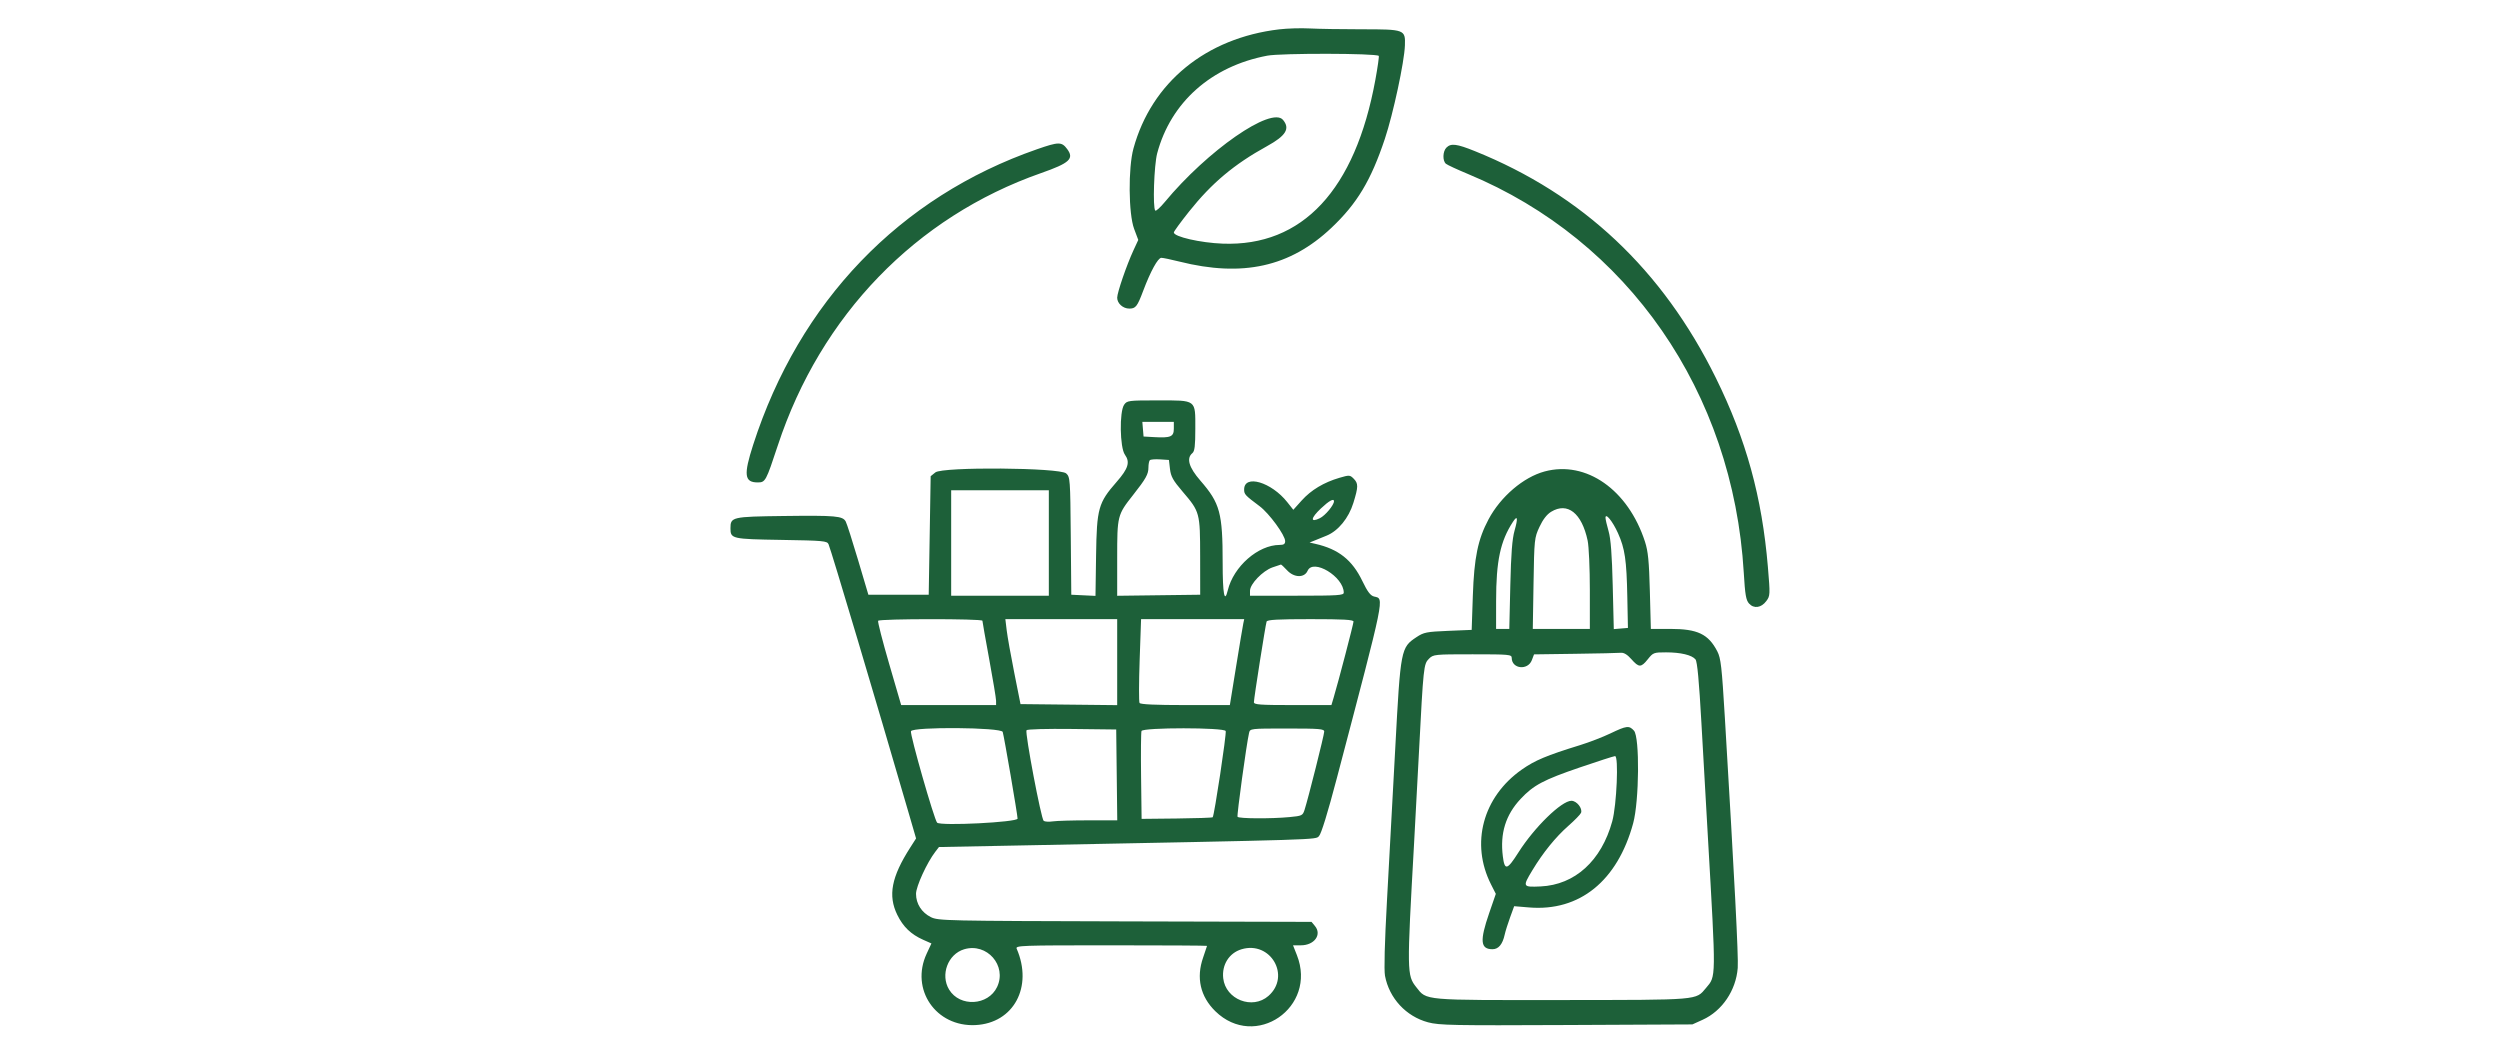
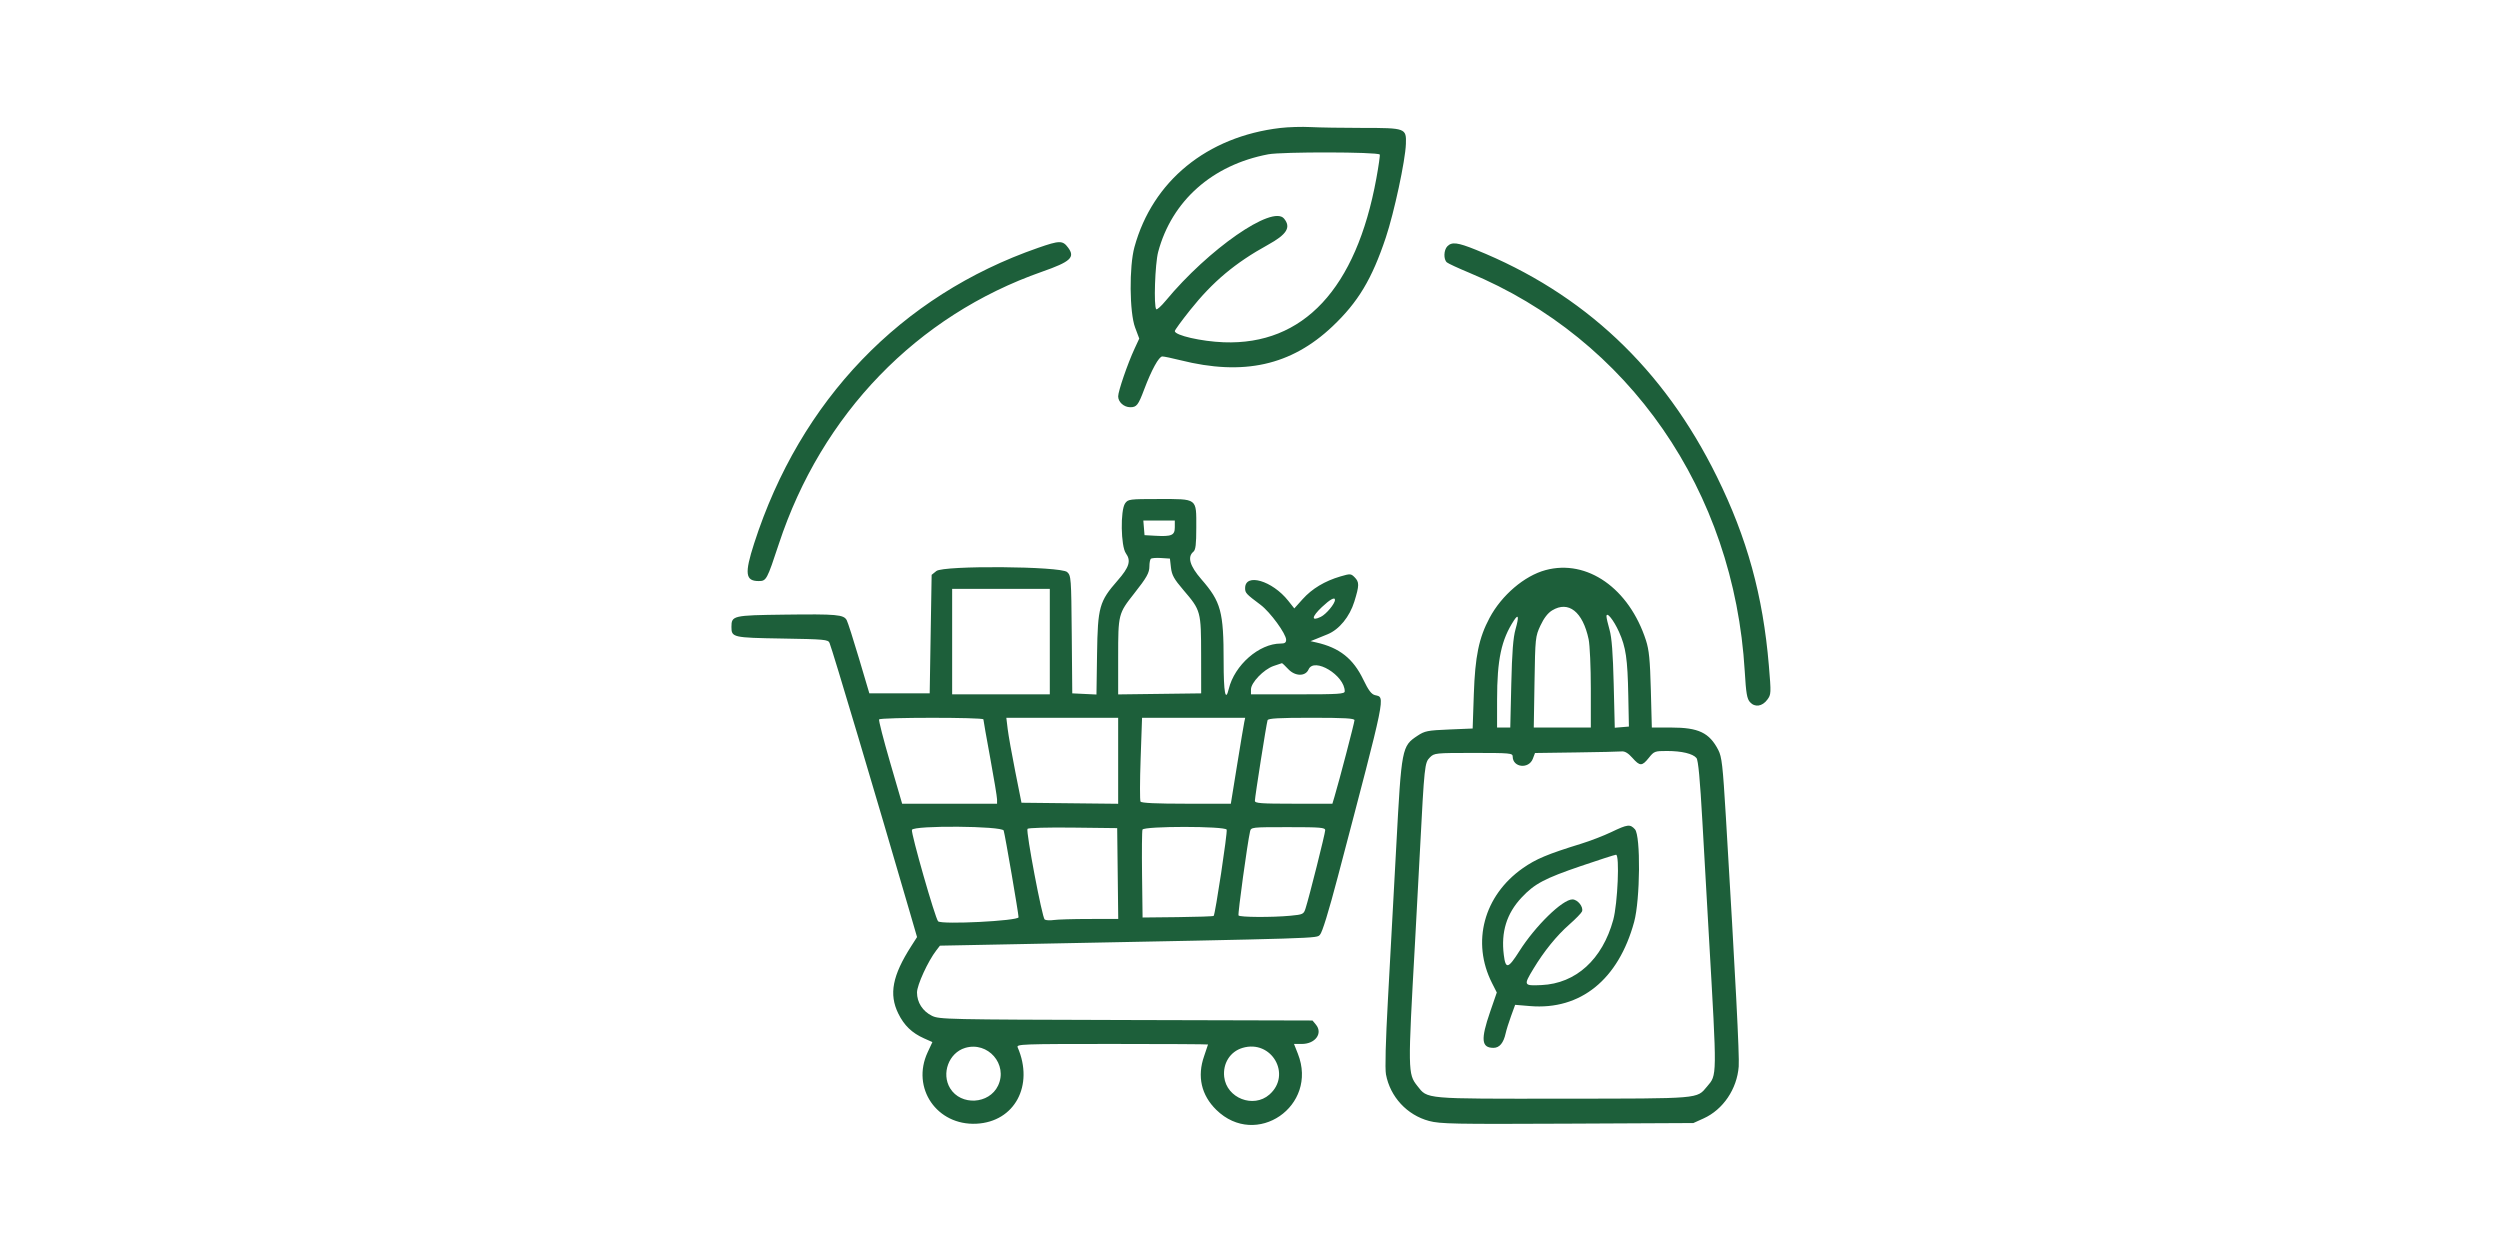
- <svg xmlns="http://www.w3.org/2000/svg" width="1280" height="540" viewBox="0 0 1280 540" version="1.1">
-   <path d="M 655 15.022 C 617.461 19.448, 589.617 42.188, 580.335 76 C 577.598 85.973, 577.787 109.492, 580.668 117.174 L 582.795 122.848 580.369 128.085 C 576.854 135.673, 572 149.789, 572 152.425 C 572 155.344, 574.957 158, 578.206 158 C 581.457 158, 582.287 156.942, 585.289 148.965 C 589.082 138.888, 592.862 132, 594.600 132 C 595.462 132, 599.617 132.866, 603.833 133.925 C 636.198 142.051, 660.575 136.636, 681.716 116.623 C 694.852 104.189, 701.930 92.400, 709.035 71.121 C 713.310 58.317, 719.026 31.699, 719.315 23.245 C 719.593 15.129, 719.249 15.001, 697.059 14.994 C 686.851 14.991, 674.900 14.797, 670.500 14.563 C 666.100 14.329, 659.125 14.536, 655 15.022 M 648.834 28.504 C 620.229 33.914, 599.446 52.351, 592.478 78.500 C 590.866 84.550, 590.138 106.478, 591.505 107.832 C 591.876 108.199, 594.042 106.250, 596.319 103.500 C 618.209 77.060, 651.004 54.276, 656.916 61.399 C 660.628 65.872, 658.410 69.491, 648.663 74.862 C 631.881 84.109, 620.435 93.707, 608.852 108.247 C 604.533 113.668, 601 118.512, 601 119.011 C 601 121.196, 614.607 124.317, 626 124.745 C 666.848 126.283, 693.867 97.295, 704.190 40.855 C 705.380 34.346, 706.162 28.836, 705.927 28.611 C 704.517 27.256, 655.913 27.165, 648.834 28.504 M 531 76.396 C 460.686 100.850, 409.261 154.382, 385.620 227.732 C 380.646 243.163, 381.110 247, 387.949 247 C 391.881 247, 392.173 246.461, 398.270 227.981 C 420.215 161.470, 468.936 111.076, 533 88.626 C 547.664 83.487, 550.076 81.265, 546.379 76.296 C 543.583 72.537, 542.066 72.547, 531 76.396 M 740.571 75.571 C 738.658 77.485, 738.511 82.349, 740.321 83.851 C 741.048 84.454, 746.110 86.803, 751.571 89.070 C 833.605 123.125, 887.359 200.818, 892.810 293.210 C 893.476 304.507, 893.951 307.288, 895.507 309.008 C 898.009 311.772, 901.754 311.237, 904.350 307.745 C 906.336 305.073, 906.360 304.551, 905.158 290.245 C 902.147 254.437, 894.022 224.928, 878.519 193.500 C 851.180 138.079, 810.324 99.631, 755.124 77.377 C 745.804 73.619, 742.886 73.257, 740.571 75.571 M 575.557 207.223 C 573.075 210.766, 573.356 229.185, 575.947 232.790 C 578.695 236.615, 577.702 239.887, 571.720 246.721 C 562.337 257.441, 561.548 260.258, 561.193 284.296 L 560.887 305.093 554.693 304.796 L 548.500 304.500 548.236 274.392 C 547.980 245.299, 547.901 244.220, 545.882 242.392 C 542.576 239.398, 482.543 238.930, 478.910 241.871 L 476.500 243.821 476 274.160 L 475.500 304.500 460.053 304.500 L 444.606 304.500 439.342 286.757 C 436.446 276.998, 433.605 268.130, 433.027 267.050 C 431.483 264.165, 427.992 263.852, 401.168 264.192 C 374.711 264.527, 374 264.692, 374 270.500 C 374 275.862, 374.672 276.015, 399.971 276.427 C 421.627 276.780, 423.496 276.952, 424.216 278.655 C 425.693 282.149, 448.189 357.609, 465.426 416.890 L 469.028 429.281 466.075 433.890 C 456.402 448.987, 454.564 458.501, 459.408 468.402 C 462.408 474.533, 466.420 478.392, 472.694 481.180 L 476.888 483.044 474.454 488.272 C 465.944 506.549, 479.162 525.867, 499.474 524.841 C 518.989 523.856, 528.999 505.284, 520.544 485.750 C 519.828 484.097, 522.503 484, 568.893 484 C 595.902 484, 618 484.128, 618 484.285 C 618 484.441, 617.100 487.130, 616 490.260 C 612.367 500.596, 614.550 510.206, 622.240 517.735 C 642.651 537.717, 674.562 515.795, 664.015 489.037 L 662.029 484 666.060 484 C 672.940 484, 676.916 478.532, 673.250 474.111 L 671.500 472 576 471.750 C 484.110 471.509, 480.354 471.427, 476.632 469.580 C 471.873 467.218, 469.009 462.739, 469.004 457.653 C 469 453.872, 474.610 441.637, 478.890 436.090 L 480.749 433.681 521.125 432.897 C 678.291 429.844, 673.375 429.997, 675.310 428.100 C 676.473 426.959, 679.745 416.346, 684.463 398.412 C 709.577 302.946, 708.800 306.741, 703.505 305.412 C 701.661 304.949, 700.154 302.952, 697.526 297.487 C 692.337 286.698, 685.330 281.148, 673.500 278.456 L 670.500 277.773 673 276.774 C 674.375 276.224, 677.197 275.077, 679.272 274.225 C 685.189 271.796, 690.534 265.247, 692.929 257.494 C 695.495 249.188, 695.510 247.510, 693.042 245.042 C 691.176 243.176, 690.833 243.157, 685.792 244.637 C 677.798 246.983, 671.279 250.896, 666.492 256.220 L 662.180 261.016 659.087 257.110 C 650.912 246.788, 637 242.708, 637 250.632 C 637 253.097, 637.468 253.602, 644.931 259.185 C 649.826 262.848, 658 274.030, 658 277.064 C 658 278.521, 657.302 279, 655.178 279 C 644.179 279, 631.562 290.047, 628.624 302.250 C 626.950 309.203, 626 304.111, 626 288.184 C 626 262.585, 624.665 257.657, 614.589 246.074 C 608.680 239.281, 607.329 234.631, 610.500 232 C 611.670 231.029, 612 228.288, 612 219.533 C 612 204.409, 612.783 205, 592.728 205 C 577.726 205, 577.052 205.087, 575.557 207.223 M 585.190 219.750 L 585.500 223.500 590.947 223.809 C 599.392 224.288, 601 223.596, 601 219.481 L 601 216 592.940 216 L 584.879 216 585.190 219.750 M 588.713 235.621 C 588.321 236.013, 587.998 237.721, 587.995 239.417 C 587.989 242.799, 586.669 245.157, 580.169 253.402 C 572.090 263.649, 572 264.003, 572 285.731 L 572 305.040 593.250 304.770 L 614.500 304.500 614.476 285 C 614.449 262.407, 614.359 262.077, 605.434 251.633 C 600.587 245.960, 599.473 243.960, 599.033 240.133 L 598.500 235.500 593.963 235.204 C 591.467 235.041, 589.105 235.229, 588.713 235.621 M 790.842 241.389 C 779.976 244.316, 768.347 254.243, 762.138 265.893 C 756.684 276.125, 754.753 285.511, 754.093 305 L 753.500 322.500 741.420 323 C 730.429 323.455, 728.974 323.742, 725.291 326.184 C 717.229 331.528, 717.095 332.226, 714.386 382.792 C 713.068 407.381, 711.151 442.686, 710.124 461.248 C 708.940 482.654, 708.571 496.675, 709.115 499.588 C 711.262 511.080, 719.897 520.412, 731.173 523.429 C 736.868 524.952, 743.939 525.090, 802 524.811 L 866.500 524.500 871.727 522.137 C 881.711 517.623, 888.847 507.082, 889.720 495.561 C 890.136 490.068, 888.087 450.252, 883.131 367.500 C 881.561 341.295, 881.072 336.994, 879.264 333.500 C 874.679 324.637, 869.149 322, 855.151 322 L 845.237 322 844.727 302.750 C 844.319 287.328, 843.825 282.286, 842.244 277.393 C 833.630 250.739, 812.106 235.662, 790.842 241.389 M 487 278 L 487 305 512 305 L 537 305 537 278 L 537 251 512 251 L 487 251 487 278 M 676.302 260.329 C 671.013 265.326, 670.741 267.764, 675.744 265.333 C 678.522 263.982, 683 258.613, 683 256.632 C 683 254.991, 680.478 256.383, 676.302 260.329 M 794.183 262.030 C 791.990 263.367, 789.963 265.993, 788.205 269.776 C 785.609 275.361, 785.536 276.063, 785.167 298.750 L 784.789 322 799.395 322 L 814 322 814 302.049 C 814 291.076, 813.495 279.714, 812.877 276.799 C 809.885 262.684, 802.578 256.911, 794.183 262.030 M 822.012 265.095 C 822.018 265.868, 822.732 268.975, 823.598 272 C 824.721 275.919, 825.329 283.911, 825.717 299.803 L 826.260 322.105 829.880 321.803 L 833.500 321.500 833.182 305.500 C 832.807 286.671, 831.958 280.884, 828.406 272.969 C 825.694 266.928, 821.989 262.364, 822.012 265.095 M 774.634 267.163 C 768.159 277.081, 766.018 287.154, 766.008 307.750 L 766 322 769.381 322 L 772.761 322 773.281 299.750 C 773.664 283.348, 774.237 275.960, 775.460 271.643 C 777.284 265.200, 776.983 263.565, 774.634 267.163 M 651.500 290.503 C 646.473 292.281, 640 299.012, 640 302.461 L 640 305 664 305 C 685.008 305, 688 304.807, 688 303.450 C 688 295.278, 672.321 285.791, 669.487 292.250 C 667.868 295.940, 662.593 295.847, 659.062 292.066 C 657.486 290.380, 656.041 289.020, 655.849 289.044 C 655.657 289.068, 653.700 289.725, 651.500 290.503 M 449.596 317.844 C 449.309 318.308, 451.847 328.208, 455.236 339.844 L 461.398 361 485.699 361 L 510 361 509.987 358.750 C 509.979 357.512, 508.404 347.980, 506.487 337.568 C 504.569 327.155, 503 318.267, 503 317.818 C 503 316.732, 450.268 316.758, 449.596 317.844 M 515.431 322.750 C 515.811 325.913, 517.556 335.700, 519.310 344.500 L 522.500 360.500 547.250 360.767 L 572 361.035 572 339.017 L 572 317 543.371 317 L 514.742 317 515.431 322.750 M 583.503 337.912 C 583.102 349.414, 583.076 359.314, 583.446 359.912 C 583.898 360.644, 591.564 361, 606.903 361 L 629.687 361 632.883 341.250 C 634.641 330.387, 636.295 320.488, 636.559 319.250 L 637.038 317 610.635 317 L 584.233 317 583.503 337.912 M 648.495 318.250 C 647.936 319.832, 642 357.559, 642 359.533 C 642 360.773, 645.071 361, 661.842 361 L 681.683 361 682.804 357.250 C 685.242 349.091, 692.996 319.426, 692.998 318.250 C 693 317.288, 687.928 317, 670.969 317 C 654.246 317, 648.831 317.301, 648.495 318.250 M 806.462 334.748 L 785.424 335.039 784.316 337.974 C 782.265 343.407, 774 342.503, 774 336.845 C 774 335.113, 772.772 335, 753.955 335 C 734.369 335, 733.856 335.053, 731.608 337.301 C 728.921 339.988, 728.798 341.146, 726.487 385.500 C 725.656 401.450, 724.547 422.150, 724.022 431.500 C 720.286 498.051, 720.306 499.305, 725.151 505.465 C 730.532 512.306, 728.043 512.087, 799.677 512.022 C 870.700 511.957, 868.154 512.170, 873.485 505.835 C 878.688 499.652, 878.658 502.052, 874.437 428.500 C 873.584 413.650, 872.099 387.476, 871.137 370.336 C 869.907 348.439, 869 338.705, 868.085 337.603 C 866.232 335.370, 860.537 334.012, 853 334.006 C 846.767 334, 846.385 334.144, 843.707 337.500 C 840.220 341.870, 839.138 341.870, 835.269 337.500 C 833.162 335.120, 831.423 334.073, 829.835 334.229 C 828.551 334.355, 818.033 334.589, 806.462 334.748 M 824.500 375.525 C 820.650 377.370, 813.675 380.060, 809 381.504 C 791.798 386.816, 785.899 389.291, 779.164 394.021 C 759.183 408.053, 752.802 431.888, 763.417 452.837 L 765.859 457.655 762.438 467.578 C 757.555 481.744, 757.956 486, 764.177 486 C 767.236 486, 769.336 483.473, 770.410 478.500 C 770.766 476.850, 772.001 472.907, 773.155 469.737 L 775.253 463.974 782.877 464.610 C 808.722 466.765, 828.155 451.050, 836.186 421.500 C 839.291 410.074, 839.573 377.401, 836.595 374.107 C 834.118 371.367, 832.876 371.513, 824.500 375.525 M 466.407 374.381 C 465.809 375.939, 478.344 419.744, 479.806 421.206 C 481.580 422.980, 521 420.992, 521 419.129 C 521 417.243, 514.145 377.266, 513.390 374.750 C 512.679 372.380, 467.312 372.023, 466.407 374.381 M 525.577 373.875 C 524.720 375.262, 533.083 419.385, 534.374 420.286 C 534.993 420.719, 537.075 420.836, 539 420.547 C 540.925 420.258, 549.146 420.017, 557.268 420.011 L 572.037 420 571.768 396.750 L 571.500 373.500 548.821 373.231 C 535.906 373.078, 525.898 373.356, 525.577 373.875 M 584.448 374.274 C 584.180 374.974, 584.081 385.383, 584.230 397.405 L 584.500 419.263 602.477 419.071 C 612.365 418.965, 620.655 418.679, 620.899 418.435 C 621.718 417.615, 628.057 375.590, 627.557 374.287 C 626.843 372.427, 585.162 372.414, 584.448 374.274 M 639.519 375.250 C 638.196 380.979, 633.185 417.490, 633.623 418.200 C 634.213 419.153, 650.734 419.247, 660.219 418.351 C 666.641 417.745, 666.983 417.579, 667.944 414.608 C 669.771 408.958, 678 376.210, 678 374.590 C 678 373.193, 675.700 373, 659.019 373 C 640.156 373, 640.035 373.014, 639.519 375.250 M 809 392.884 C 790.243 399.289, 785.149 401.995, 778.535 409.066 C 770.883 417.247, 767.976 426.647, 769.450 438.447 C 770.376 445.861, 771.674 445.542, 777.408 436.490 C 785.596 423.565, 799.503 410, 804.567 410 C 807.253 410, 810.362 413.893, 809.490 416.165 C 809.185 416.961, 806.268 419.960, 803.008 422.830 C 796.469 428.585, 790.031 436.531, 784.574 445.581 C 779.457 454.068, 779.563 454.278, 788.772 453.856 C 806.355 453.051, 819.923 440.720, 825.474 420.500 C 827.757 412.186, 828.827 386.951, 826.890 387.125 C 826.125 387.193, 818.075 389.785, 809 392.884 M 493.643 486.028 C 485.301 488.528, 481.354 499.149, 485.960 506.701 C 491.462 515.725, 505.961 514.924, 510.507 505.345 C 515.686 494.430, 505.300 482.535, 493.643 486.028 M 635.643 486.028 C 629.320 487.923, 625.511 493.971, 626.290 500.878 C 627.515 511.748, 641.249 517.110, 649.441 509.918 C 661.039 499.734, 650.544 481.563, 635.643 486.028" stroke="none" fill="#1D6039" fill-rule="evenodd" />
+ <svg xmlns="http://www.w3.org/2000/svg" width="1000" height="500" viewBox="-0.5 -50.5 1280.0 640.0">
+   <path d="M 655 15.022 C 617.461 19.448, 589.617 42.188, 580.335 76 C 577.598 85.973, 577.787 109.492, 580.668 117.174 L 582.795 122.848 580.369 128.085 C 576.854 135.673, 572 149.789, 572 152.425 C 572 155.344, 574.957 158, 578.206 158 C 581.457 158, 582.287 156.942, 585.289 148.965 C 589.082 138.888, 592.862 132, 594.600 132 C 595.462 132, 599.617 132.866, 603.833 133.925 C 636.198 142.051, 660.575 136.636, 681.716 116.623 C 694.852 104.189, 701.930 92.400, 709.035 71.121 C 713.310 58.317, 719.026 31.699, 719.315 23.245 C 719.593 15.129, 719.249 15.001, 697.059 14.994 C 686.851 14.991, 674.900 14.797, 670.500 14.563 C 666.100 14.329, 659.125 14.536, 655 15.022 M 648.834 28.504 C 620.229 33.914, 599.446 52.351, 592.478 78.500 C 590.866 84.550, 590.138 106.478, 591.505 107.832 C 591.876 108.199, 594.042 106.250, 596.319 103.500 C 618.209 77.060, 651.004 54.276, 656.916 61.399 C 660.628 65.872, 658.410 69.491, 648.663 74.862 C 631.881 84.109, 620.435 93.707, 608.852 108.247 C 604.533 113.668, 601 118.512, 601 119.011 C 601 121.196, 614.607 124.317, 626 124.745 C 666.848 126.283, 693.867 97.295, 704.190 40.855 C 705.380 34.346, 706.162 28.836, 705.927 28.611 C 704.517 27.256, 655.913 27.165, 648.834 28.504 M 531 76.396 C 460.686 100.850, 409.261 154.382, 385.620 227.732 C 380.646 243.163, 381.110 247, 387.949 247 C 391.881 247, 392.173 246.461, 398.270 227.981 C 420.215 161.470, 468.936 111.076, 533 88.626 C 547.664 83.487, 550.076 81.265, 546.379 76.296 C 543.583 72.537, 542.066 72.547, 531 76.396 M 740.571 75.571 C 738.658 77.485, 738.511 82.349, 740.321 83.851 C 741.048 84.454, 746.110 86.803, 751.571 89.070 C 833.605 123.125, 887.359 200.818, 892.810 293.210 C 893.476 304.507, 893.951 307.288, 895.507 309.008 C 898.009 311.772, 901.754 311.237, 904.350 307.745 C 906.336 305.073, 906.360 304.551, 905.158 290.245 C 902.147 254.437, 894.022 224.928, 878.519 193.500 C 851.180 138.079, 810.324 99.631, 755.124 77.377 C 745.804 73.619, 742.886 73.257, 740.571 75.571 M 575.557 207.223 C 573.075 210.766, 573.356 229.185, 575.947 232.790 C 578.695 236.615, 577.702 239.887, 571.720 246.721 C 562.337 257.441, 561.548 260.258, 561.193 284.296 L 560.887 305.093 554.693 304.796 L 548.500 304.500 548.236 274.392 C 547.980 245.299, 547.901 244.220, 545.882 242.392 C 542.576 239.398, 482.543 238.930, 478.910 241.871 L 476.500 243.821 476 274.160 L 475.500 304.500 460.053 304.500 L 444.606 304.500 439.342 286.757 C 436.446 276.998, 433.605 268.130, 433.027 267.050 C 431.483 264.165, 427.992 263.852, 401.168 264.192 C 374.711 264.527, 374 264.692, 374 270.500 C 374 275.862, 374.672 276.015, 399.971 276.427 C 421.627 276.780, 423.496 276.952, 424.216 278.655 C 425.693 282.149, 448.189 357.609, 465.426 416.890 L 469.028 429.281 466.075 433.890 C 456.402 448.987, 454.564 458.501, 459.408 468.402 C 462.408 474.533, 466.420 478.392, 472.694 481.180 L 476.888 483.044 474.454 488.272 C 465.944 506.549, 479.162 525.867, 499.474 524.841 C 518.989 523.856, 528.999 505.284, 520.544 485.750 C 519.828 484.097, 522.503 484, 568.893 484 C 595.902 484, 618 484.128, 618 484.285 C 618 484.441, 617.100 487.130, 616 490.260 C 612.367 500.596, 614.550 510.206, 622.240 517.735 C 642.651 537.717, 674.562 515.795, 664.015 489.037 L 662.029 484 666.060 484 C 672.940 484, 676.916 478.532, 673.250 474.111 L 671.500 472 576 471.750 C 484.110 471.509, 480.354 471.427, 476.632 469.580 C 471.873 467.218, 469.009 462.739, 469.004 457.653 C 469 453.872, 474.610 441.637, 478.890 436.090 L 480.749 433.681 521.125 432.897 C 678.291 429.844, 673.375 429.997, 675.310 428.100 C 676.473 426.959, 679.745 416.346, 684.463 398.412 C 709.577 302.946, 708.800 306.741, 703.505 305.412 C 701.661 304.949, 700.154 302.952, 697.526 297.487 C 692.337 286.698, 685.330 281.148, 673.500 278.456 L 670.500 277.773 673 276.774 C 674.375 276.224, 677.197 275.077, 679.272 274.225 C 685.189 271.796, 690.534 265.247, 692.929 257.494 C 695.495 249.188, 695.510 247.510, 693.042 245.042 C 691.176 243.176, 690.833 243.157, 685.792 244.637 C 677.798 246.983, 671.279 250.896, 666.492 256.220 L 662.180 261.016 659.087 257.110 C 650.912 246.788, 637 242.708, 637 250.632 C 637 253.097, 637.468 253.602, 644.931 259.185 C 649.826 262.848, 658 274.030, 658 277.064 C 658 278.521, 657.302 279, 655.178 279 C 644.179 279, 631.562 290.047, 628.624 302.250 C 626.950 309.203, 626 304.111, 626 288.184 C 626 262.585, 624.665 257.657, 614.589 246.074 C 608.680 239.281, 607.329 234.631, 610.500 232 C 611.670 231.029, 612 228.288, 612 219.533 C 612 204.409, 612.783 205, 592.728 205 C 577.726 205, 577.052 205.087, 575.557 207.223 M 585.190 219.750 L 585.500 223.500 590.947 223.809 C 599.392 224.288, 601 223.596, 601 219.481 L 601 216 592.940 216 L 584.879 216 585.190 219.750 M 588.713 235.621 C 588.321 236.013, 587.998 237.721, 587.995 239.417 C 587.989 242.799, 586.669 245.157, 580.169 253.402 C 572.090 263.649, 572 264.003, 572 285.731 L 572 305.040 593.250 304.770 L 614.500 304.500 614.476 285 C 614.449 262.407, 614.359 262.077, 605.434 251.633 C 600.587 245.960, 599.473 243.960, 599.033 240.133 L 598.500 235.500 593.963 235.204 C 591.467 235.041, 589.105 235.229, 588.713 235.621 M 790.842 241.389 C 779.976 244.316, 768.347 254.243, 762.138 265.893 C 756.684 276.125, 754.753 285.511, 754.093 305 L 753.500 322.500 741.420 323 C 730.429 323.455, 728.974 323.742, 725.291 326.184 C 717.229 331.528, 717.095 332.226, 714.386 382.792 C 713.068 407.381, 711.151 442.686, 710.124 461.248 C 708.940 482.654, 708.571 496.675, 709.115 499.588 C 711.262 511.080, 719.897 520.412, 731.173 523.429 C 736.868 524.952, 743.939 525.090, 802 524.811 L 866.500 524.500 871.727 522.137 C 881.711 517.623, 888.847 507.082, 889.720 495.561 C 890.136 490.068, 888.087 450.252, 883.131 367.500 C 881.561 341.295, 881.072 336.994, 879.264 333.500 C 874.679 324.637, 869.149 322, 855.151 322 L 845.237 322 844.727 302.750 C 844.319 287.328, 843.825 282.286, 842.244 277.393 C 833.630 250.739, 812.106 235.662, 790.842 241.389 M 487 278 L 487 305 512 305 L 537 305 537 278 L 537 251 512 251 L 487 251 487 278 M 676.302 260.329 C 671.013 265.326, 670.741 267.764, 675.744 265.333 C 678.522 263.982, 683 258.613, 683 256.632 C 683 254.991, 680.478 256.383, 676.302 260.329 M 794.183 262.030 C 791.990 263.367, 789.963 265.993, 788.205 269.776 C 785.609 275.361, 785.536 276.063, 785.167 298.750 L 784.789 322 799.395 322 L 814 322 814 302.049 C 814 291.076, 813.495 279.714, 812.877 276.799 C 809.885 262.684, 802.578 256.911, 794.183 262.030 M 822.012 265.095 C 822.018 265.868, 822.732 268.975, 823.598 272 C 824.721 275.919, 825.329 283.911, 825.717 299.803 L 826.260 322.105 829.880 321.803 L 833.500 321.500 833.182 305.500 C 832.807 286.671, 831.958 280.884, 828.406 272.969 C 825.694 266.928, 821.989 262.364, 822.012 265.095 M 774.634 267.163 C 768.159 277.081, 766.018 287.154, 766.008 307.750 L 766 322 769.381 322 L 772.761 322 773.281 299.750 C 773.664 283.348, 774.237 275.960, 775.460 271.643 C 777.284 265.200, 776.983 263.565, 774.634 267.163 M 651.500 290.503 C 646.473 292.281, 640 299.012, 640 302.461 L 640 305 664 305 C 685.008 305, 688 304.807, 688 303.450 C 688 295.278, 672.321 285.791, 669.487 292.250 C 667.868 295.940, 662.593 295.847, 659.062 292.066 C 657.486 290.380, 656.041 289.020, 655.849 289.044 C 655.657 289.068, 653.700 289.725, 651.500 290.503 M 449.596 317.844 C 449.309 318.308, 451.847 328.208, 455.236 339.844 L 461.398 361 485.699 361 L 510 361 509.987 358.750 C 509.979 357.512, 508.404 347.980, 506.487 337.568 C 504.569 327.155, 503 318.267, 503 317.818 C 503 316.732, 450.268 316.758, 449.596 317.844 M 515.431 322.750 C 515.811 325.913, 517.556 335.700, 519.310 344.500 L 522.500 360.500 547.250 360.767 L 572 361.035 572 339.017 L 572 317 543.371 317 L 514.742 317 515.431 322.750 M 583.503 337.912 C 583.102 349.414, 583.076 359.314, 583.446 359.912 C 583.898 360.644, 591.564 361, 606.903 361 L 629.687 361 632.883 341.250 C 634.641 330.387, 636.295 320.488, 636.559 319.250 L 637.038 317 610.635 317 L 584.233 317 583.503 337.912 M 648.495 318.250 C 647.936 319.832, 642 357.559, 642 359.533 C 642 360.773, 645.071 361, 661.842 361 L 681.683 361 682.804 357.250 C 685.242 349.091, 692.996 319.426, 692.998 318.250 C 693 317.288, 687.928 317, 670.969 317 C 654.246 317, 648.831 317.301, 648.495 318.250 M 806.462 334.748 L 785.424 335.039 784.316 337.974 C 782.265 343.407, 774 342.503, 774 336.845 C 774 335.113, 772.772 335, 753.955 335 C 734.369 335, 733.856 335.053, 731.608 337.301 C 728.921 339.988, 728.798 341.146, 726.487 385.500 C 725.656 401.450, 724.547 422.150, 724.022 431.500 C 720.286 498.051, 720.306 499.305, 725.151 505.465 C 730.532 512.306, 728.043 512.087, 799.677 512.022 C 870.700 511.957, 868.154 512.170, 873.485 505.835 C 878.688 499.652, 878.658 502.052, 874.437 428.500 C 873.584 413.650, 872.099 387.476, 871.137 370.336 C 869.907 348.439, 869 338.705, 868.085 337.603 C 866.232 335.370, 860.537 334.012, 853 334.006 C 846.767 334, 846.385 334.144, 843.707 337.500 C 840.220 341.870, 839.138 341.870, 835.269 337.500 C 833.162 335.120, 831.423 334.073, 829.835 334.229 C 828.551 334.355, 818.033 334.589, 806.462 334.748 M 824.500 375.525 C 820.650 377.370, 813.675 380.060, 809 381.504 C 791.798 386.816, 785.899 389.291, 779.164 394.021 C 759.183 408.053, 752.802 431.888, 763.417 452.837 L 765.859 457.655 762.438 467.578 C 757.555 481.744, 757.956 486, 764.177 486 C 767.236 486, 769.336 483.473, 770.410 478.500 C 770.766 476.850, 772.001 472.907, 773.155 469.737 L 775.253 463.974 782.877 464.610 C 808.722 466.765, 828.155 451.050, 836.186 421.500 C 839.291 410.074, 839.573 377.401, 836.595 374.107 C 834.118 371.367, 832.876 371.513, 824.500 375.525 M 466.407 374.381 C 465.809 375.939, 478.344 419.744, 479.806 421.206 C 481.580 422.980, 521 420.992, 521 419.129 C 521 417.243, 514.145 377.266, 513.390 374.750 C 512.679 372.380, 467.312 372.023, 466.407 374.381 M 525.577 373.875 C 524.720 375.262, 533.083 419.385, 534.374 420.286 C 534.993 420.719, 537.075 420.836, 539 420.547 C 540.925 420.258, 549.146 420.017, 557.268 420.011 L 572.037 420 571.768 396.750 L 571.500 373.500 548.821 373.231 C 535.906 373.078, 525.898 373.356, 525.577 373.875 M 584.448 374.274 C 584.180 374.974, 584.081 385.383, 584.230 397.405 L 584.500 419.263 602.477 419.071 C 612.365 418.965, 620.655 418.679, 620.899 418.435 C 621.718 417.615, 628.057 375.590, 627.557 374.287 C 626.843 372.427, 585.162 372.414, 584.448 374.274 M 639.519 375.250 C 638.196 380.979, 633.185 417.490, 633.623 418.200 C 634.213 419.153, 650.734 419.247, 660.219 418.351 C 666.641 417.745, 666.983 417.579, 667.944 414.608 C 669.771 408.958, 678 376.210, 678 374.590 C 678 373.193, 675.700 373, 659.019 373 C 640.156 373, 640.035 373.014, 639.519 375.250 M 809 392.884 C 790.243 399.289, 785.149 401.995, 778.535 409.066 C 770.883 417.247, 767.976 426.647, 769.450 438.447 C 770.376 445.861, 771.674 445.542, 777.408 436.490 C 785.596 423.565, 799.503 410, 804.567 410 C 807.253 410, 810.362 413.893, 809.490 416.165 C 809.185 416.961, 806.268 419.960, 803.008 422.830 C 796.469 428.585, 790.031 436.531, 784.574 445.581 C 779.457 454.068, 779.563 454.278, 788.772 453.856 C 806.355 453.051, 819.923 440.720, 825.474 420.500 C 827.757 412.186, 828.827 386.951, 826.890 387.125 C 826.125 387.193, 818.075 389.785, 809 392.884 M 493.643 486.028 C 485.301 488.528, 481.354 499.149, 485.960 506.701 C 491.462 515.725, 505.961 514.924, 510.507 505.345 C 515.686 494.430, 505.300 482.535, 493.643 486.028 M 635.643 486.028 C 629.320 487.923, 625.511 493.971, 626.290 500.878 C 627.515 511.748, 641.249 517.110, 649.441 509.918 C 661.039 499.734, 650.544 481.563, 635.643 486.028" stroke="none" fill="#1D5F3A" fill-rule="evenodd" />
</svg>
